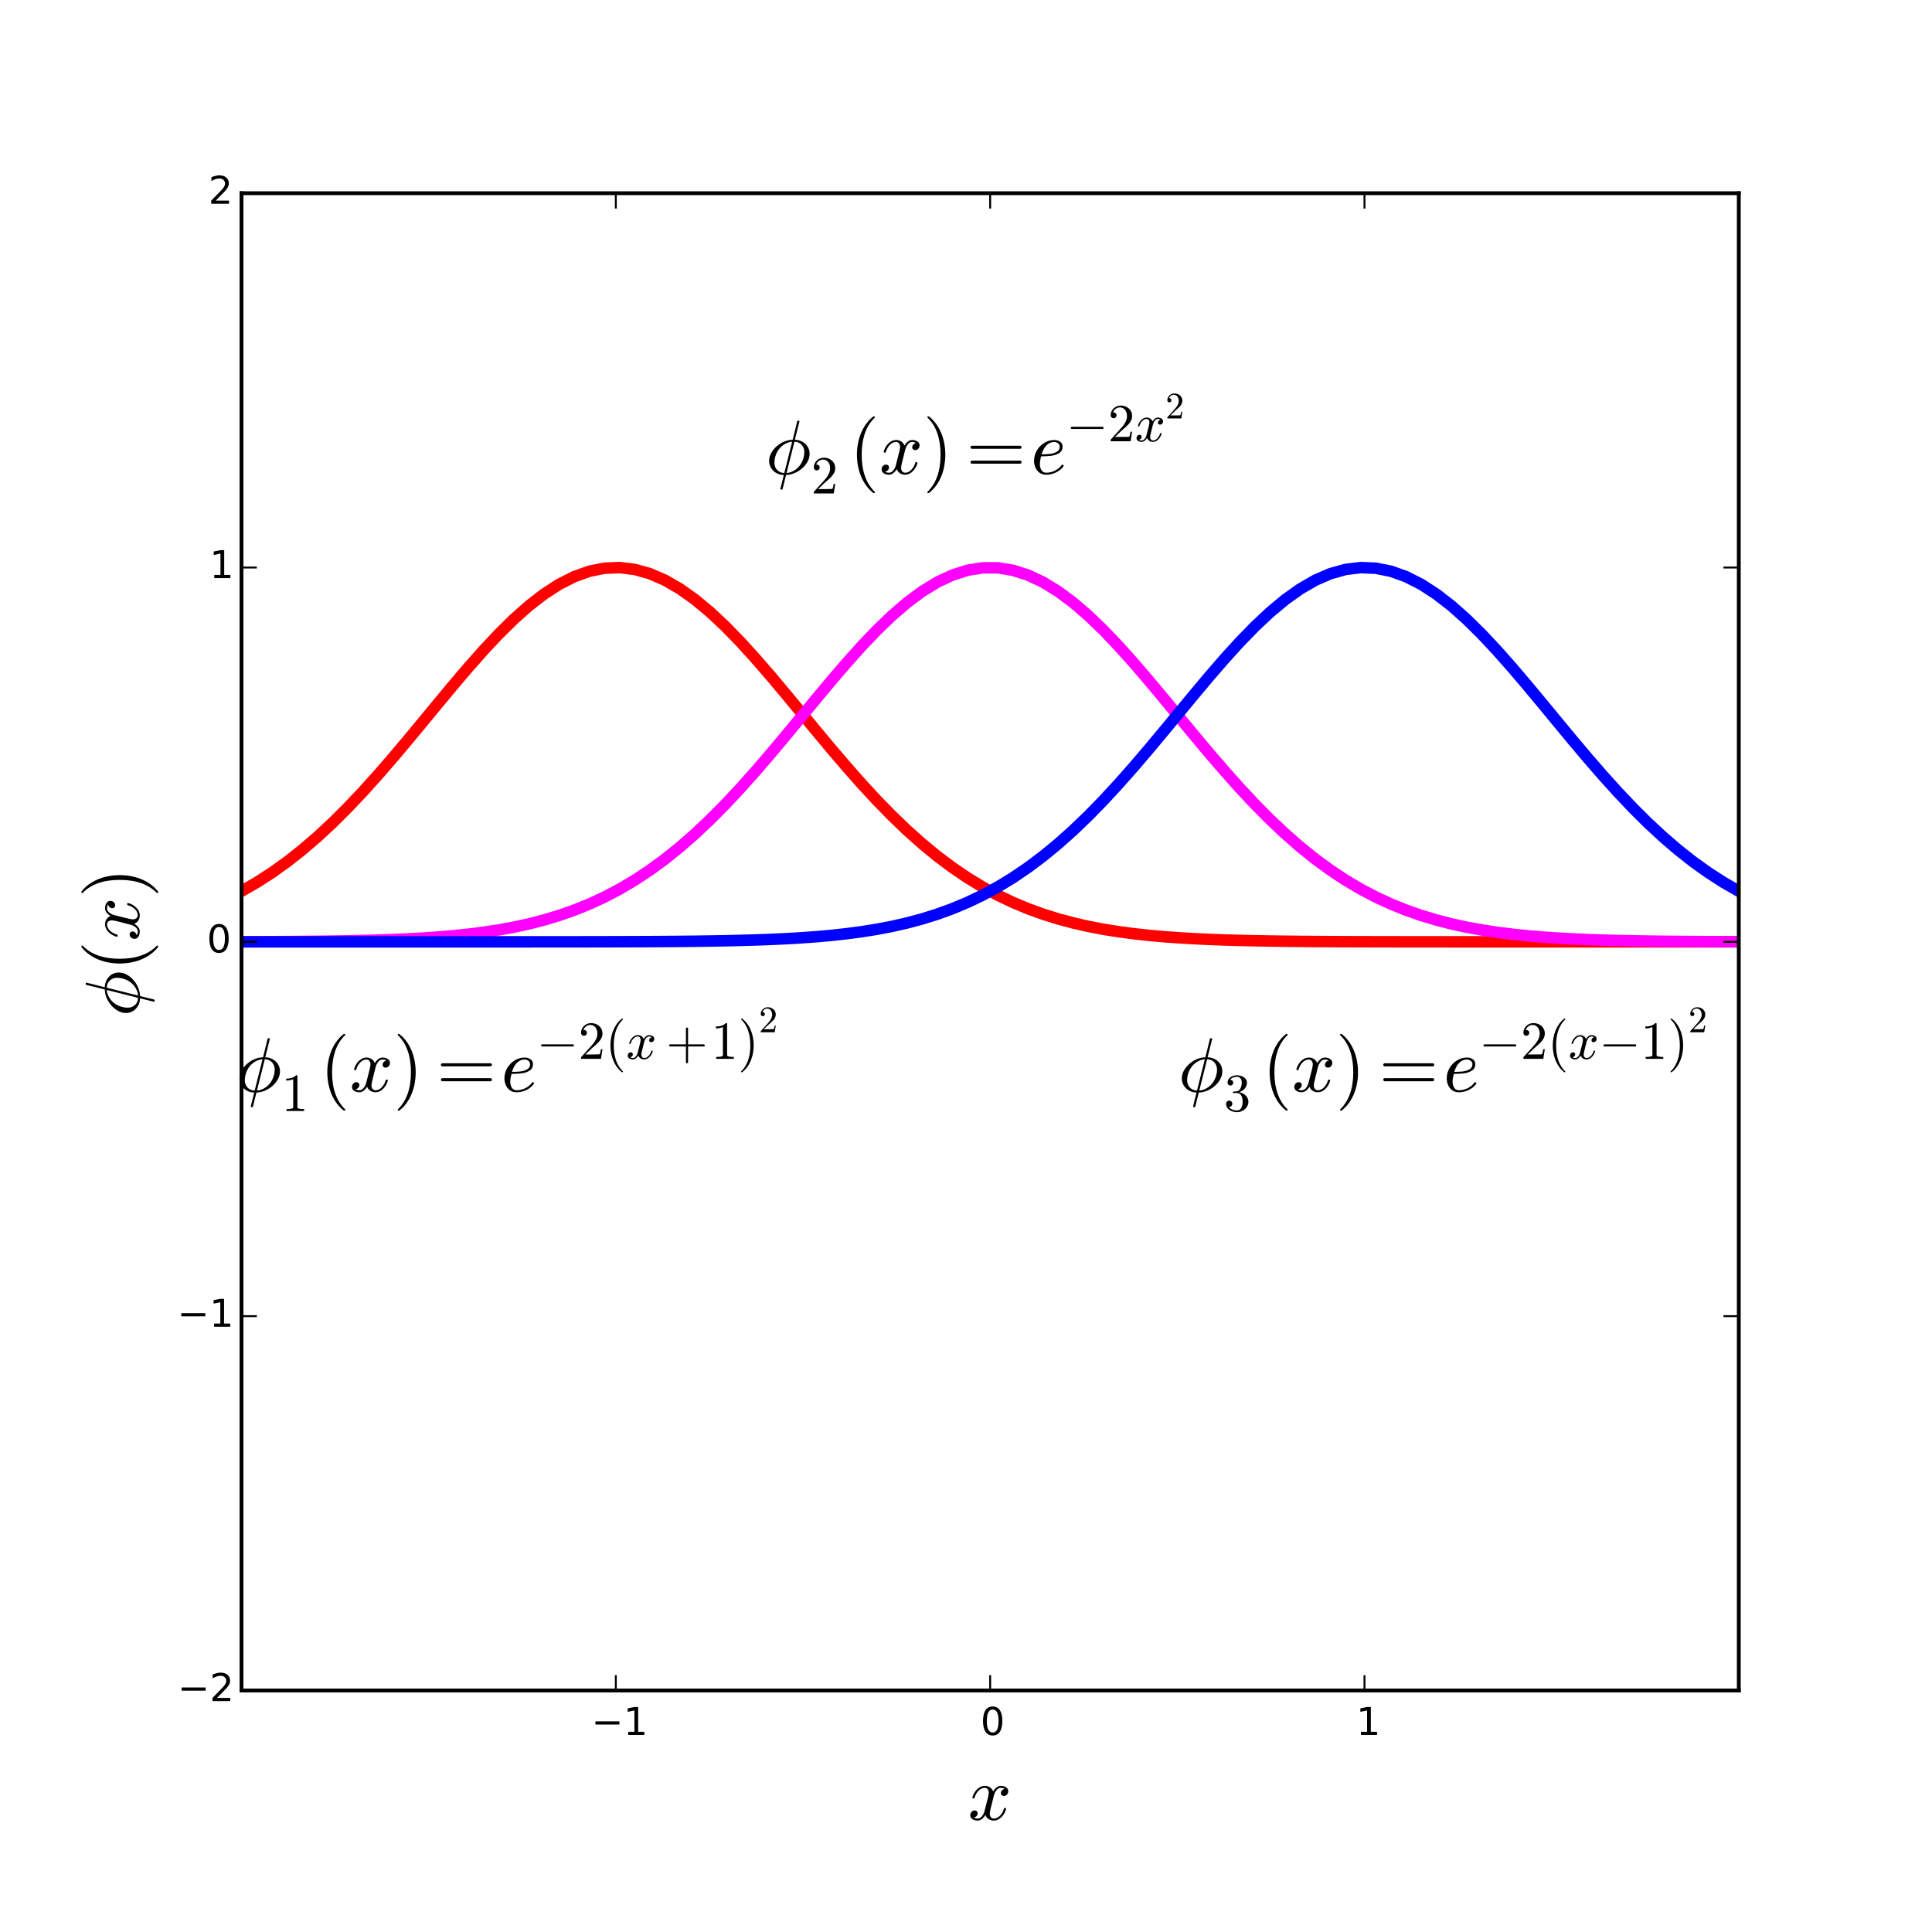
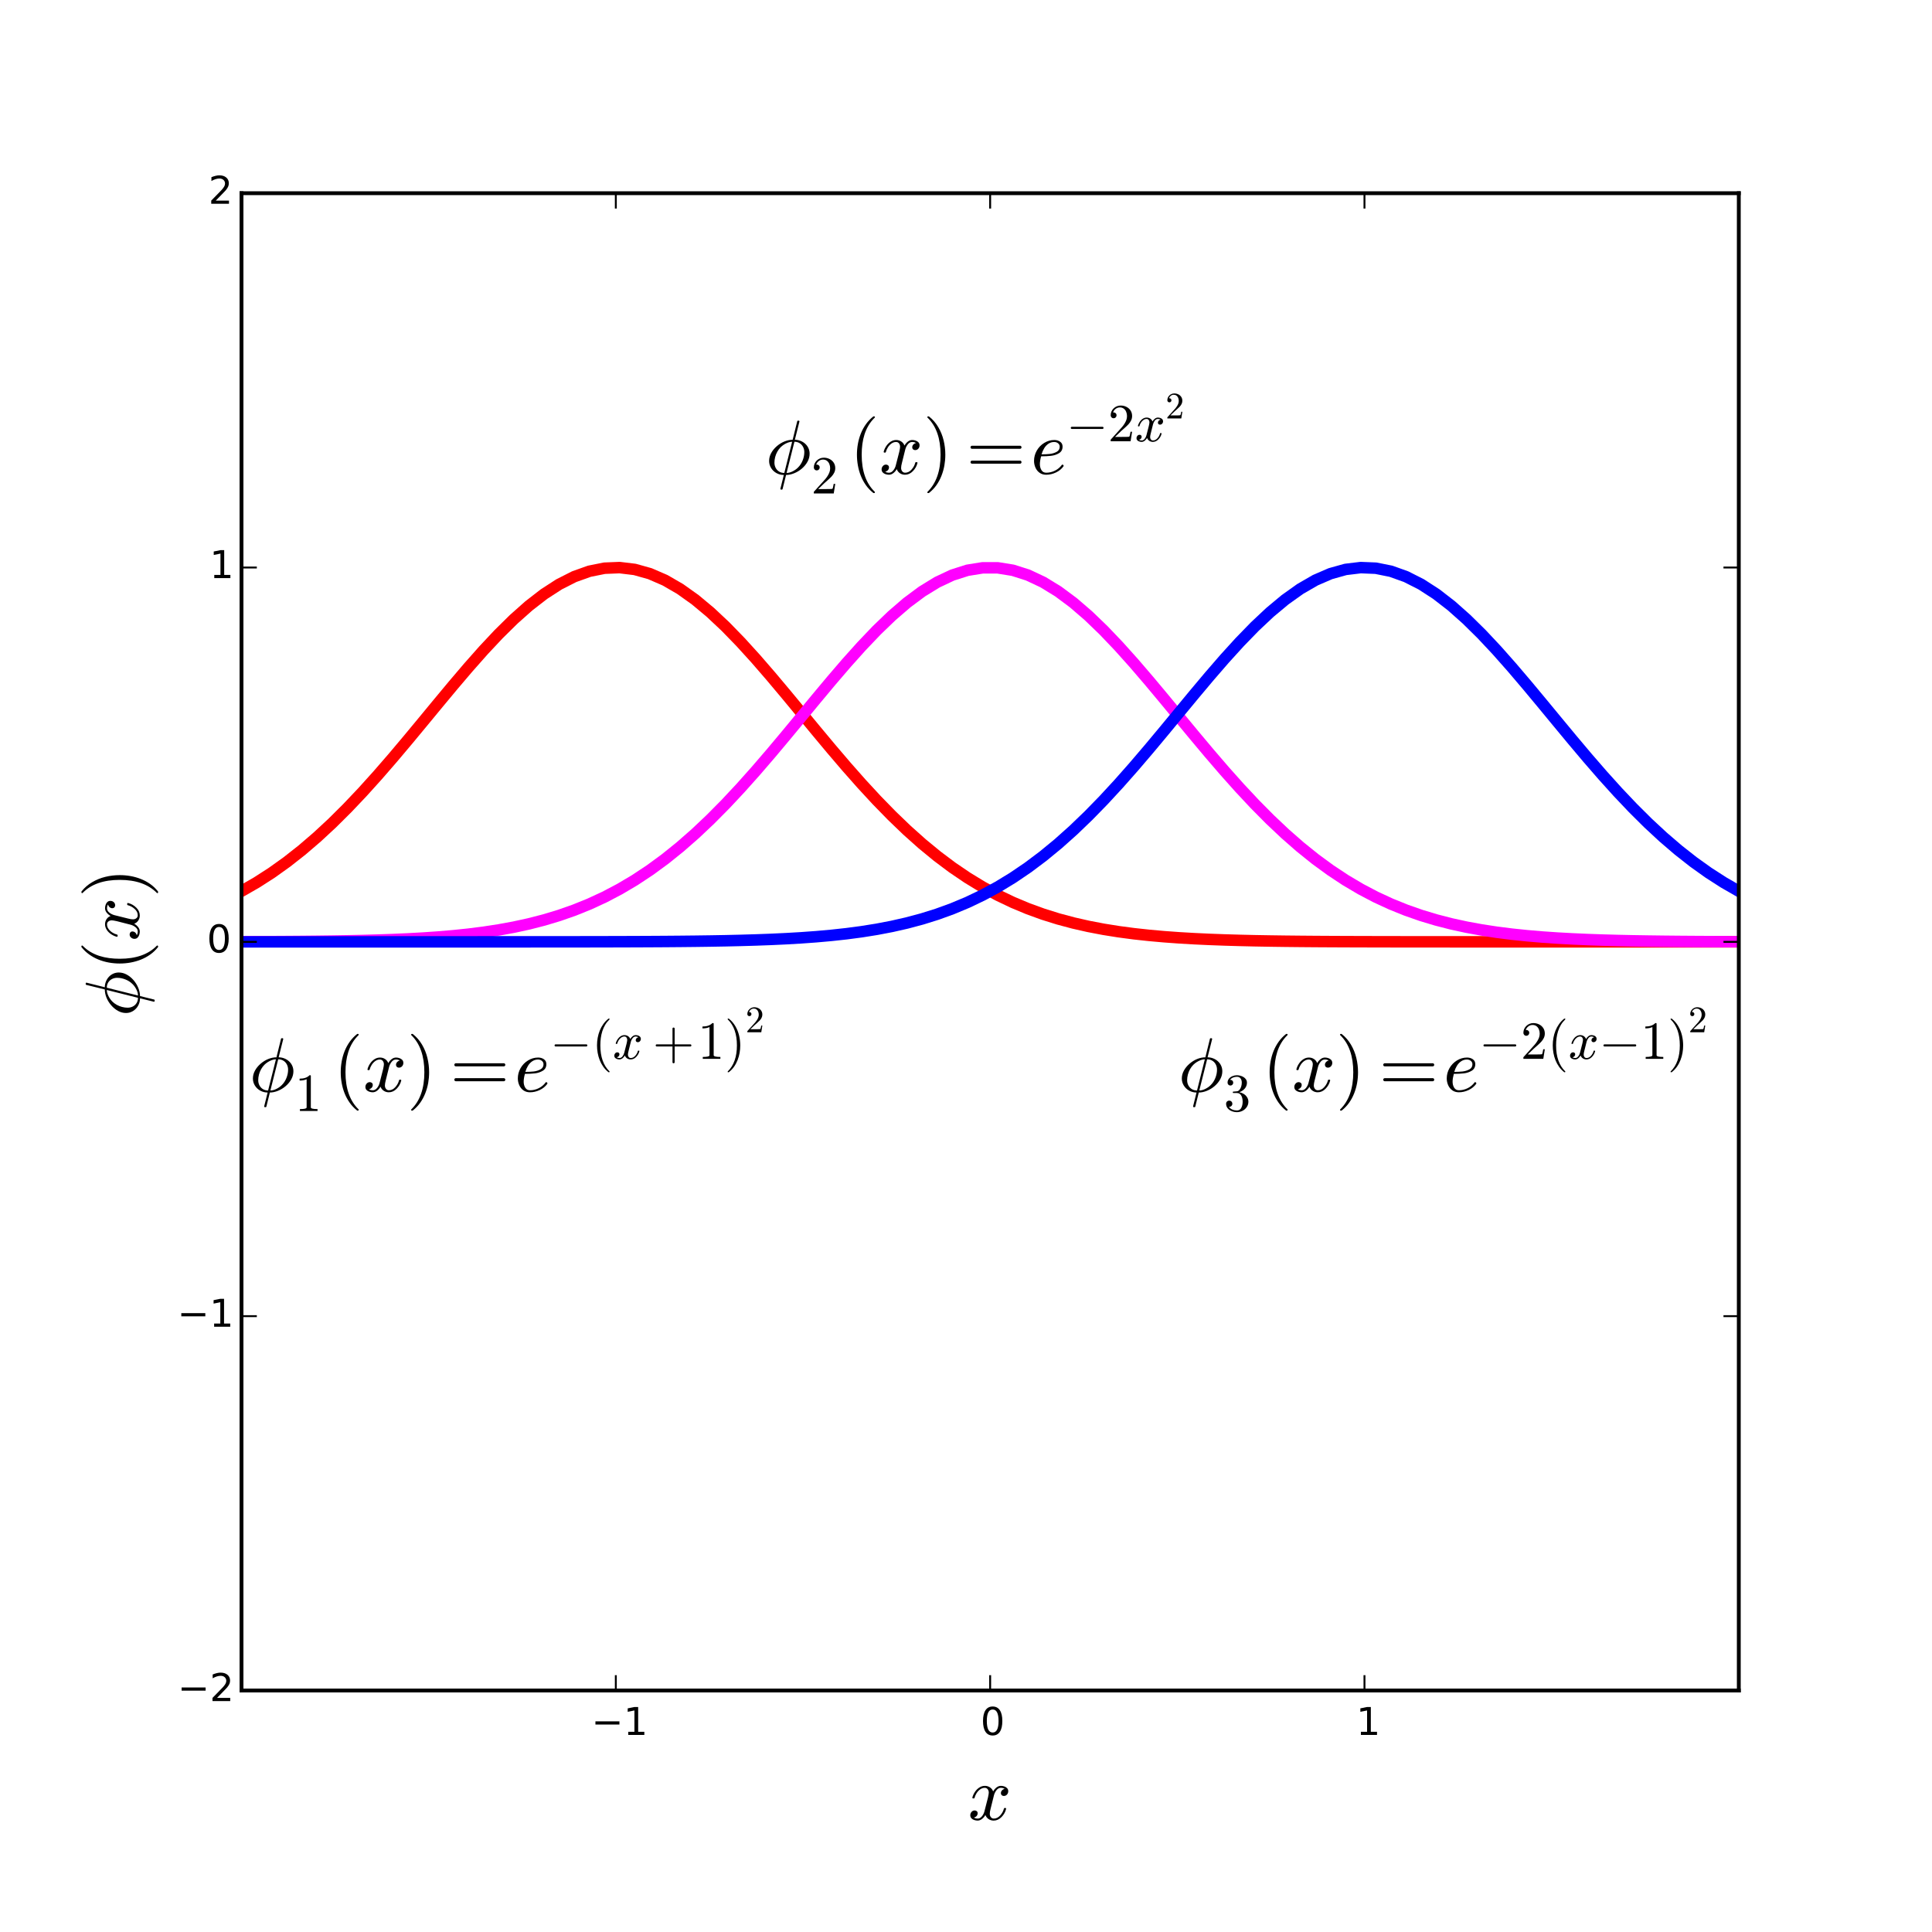
<svg xmlns="http://www.w3.org/2000/svg" xmlns:xlink="http://www.w3.org/1999/xlink" height="504pt" version="1.1" viewBox="0 0 504 504" width="504pt">
  <defs>
    <style type="text/css">
*{stroke-linecap:butt;stroke-linejoin:round;}
  </style>
  </defs>
  <g id="figure_1">
    <g id="patch_1">
      <path d=" M0 504 L504 504 L504 0 L0 0 z " style="fill:#ffffff;" />
    </g>
    <g id="axes_1">
      <g id="patch_2">
        <path d=" M63 441 L453.6 441 L453.6 50.4 L63 50.4 z " style="fill:#ffffff;" />
      </g>
      <g id="line2d_1">
        <path clip-path="url(#p41d7ee9abc)" d=" M63 232.485 L66.945 230.217 L70.891 227.679 L74.836 224.86 L78.782 221.758 L82.727 218.374 L86.673 214.714 L90.618 210.792 L94.564 206.63 L98.509 202.256 L102.455 197.707 L106.4 193.027 L110.345 188.267 L114.291 183.484 L118.236 178.741 L122.182 174.106 L126.127 169.648 L130.073 165.439 L134.018 161.548 L137.964 158.042 L141.909 154.985 L145.855 152.432 L149.8 150.432 L153.745 149.022 L157.691 148.229 L161.636 148.07 L165.582 148.547 L169.527 149.651 L173.473 151.36 L177.418 153.642 L181.364 156.454 L185.309 159.743 L189.255 163.449 L193.2 167.508 L197.145 171.85 L201.091 176.406 L205.036 181.103 L208.982 185.874 L212.927 190.653 L216.873 195.38 L220.818 200.001 L224.764 204.467 L228.709 208.739 L232.655 212.784 L236.6 216.577 L240.545 220.101 L244.491 223.345 L248.436 226.305 L252.382 228.982 L256.327 231.384 L260.273 233.52 L264.218 235.405 L268.164 237.055 L272.109 238.488 L276.055 239.723 L280 240.778 L283.945 241.673 L287.891 242.427 L291.836 243.057 L295.782 243.58 L299.727 244.01 L303.673 244.362 L307.618 244.648 L311.564 244.878 L315.509 245.061 L319.455 245.207 L323.4 245.322 L327.345 245.413 L331.291 245.483 L335.236 245.537 L339.182 245.578 L343.127 245.61 L347.073 245.633 L351.018 245.651 L354.964 245.664 L358.909 245.674 L362.855 245.682 L366.8 245.687 L370.745 245.691 L374.691 245.693 L378.636 245.695 L382.582 245.697 L386.527 245.698 L390.473 245.698 L394.418 245.699 L398.364 245.699 L402.309 245.7 L406.255 245.7 L410.2 245.7 L414.145 245.7 L418.091 245.7 L422.036 245.7 L425.982 245.7 L429.927 245.7 L433.873 245.7 L437.818 245.7 L441.764 245.7 L445.709 245.7 L449.655 245.7 L453.6 245.7" style="fill:none;stroke:#ff0000;stroke-linecap:square;stroke-width:3;" />
      </g>
      <g id="line2d_2">
        <path clip-path="url(#p41d7ee9abc)" d=" M63 245.667 L66.945 245.655 L70.891 245.638 L74.836 245.616 L78.782 245.587 L82.727 245.548 L86.673 245.497 L90.618 245.432 L94.564 245.347 L98.509 245.239 L102.455 245.101 L106.4 244.927 L110.345 244.71 L114.291 244.439 L118.236 244.105 L122.182 243.696 L126.127 243.198 L130.073 242.596 L134.018 241.874 L137.964 241.016 L141.909 240.002 L145.855 238.815 L149.8 237.433 L153.745 235.839 L157.691 234.015 L161.636 231.942 L165.582 229.608 L169.527 227 L173.473 224.112 L177.418 220.939 L181.364 217.484 L185.309 213.757 L189.255 209.773 L193.2 205.555 L197.145 201.134 L201.091 196.547 L205.036 191.842 L208.982 187.071 L212.927 182.292 L216.873 177.569 L220.818 172.972 L224.764 168.57 L228.709 164.433 L232.655 160.633 L236.6 157.233 L240.545 154.297 L244.491 151.879 L248.436 150.022 L252.382 148.765 L256.327 148.13 L260.273 148.13 L264.218 148.765 L268.164 150.022 L272.109 151.879 L276.055 154.297 L280 157.233 L283.945 160.633 L287.891 164.433 L291.836 168.57 L295.782 172.972 L299.727 177.569 L303.673 182.292 L307.618 187.071 L311.564 191.842 L315.509 196.547 L319.455 201.134 L323.4 205.555 L327.345 209.773 L331.291 213.757 L335.236 217.484 L339.182 220.939 L343.127 224.112 L347.073 227 L351.018 229.608 L354.964 231.942 L358.909 234.015 L362.855 235.839 L366.8 237.433 L370.745 238.815 L374.691 240.002 L378.636 241.016 L382.582 241.874 L386.527 242.596 L390.473 243.198 L394.418 243.696 L398.364 244.105 L402.309 244.439 L406.255 244.71 L410.2 244.927 L414.145 245.101 L418.091 245.239 L422.036 245.347 L425.982 245.432 L429.927 245.497 L433.873 245.548 L437.818 245.587 L441.764 245.616 L445.709 245.638 L449.655 245.655 L453.6 245.667" style="fill:none;stroke:#ff00ff;stroke-linecap:square;stroke-width:3;" />
      </g>
      <g id="line2d_3">
        <path clip-path="url(#p41d7ee9abc)" d=" M63 245.7 L66.945 245.7 L70.891 245.7 L74.836 245.7 L78.782 245.7 L82.727 245.7 L86.673 245.7 L90.618 245.7 L94.564 245.7 L98.509 245.7 L102.455 245.7 L106.4 245.7 L110.345 245.7 L114.291 245.7 L118.236 245.699 L122.182 245.699 L126.127 245.698 L130.073 245.698 L134.018 245.697 L137.964 245.695 L141.909 245.693 L145.855 245.691 L149.8 245.687 L153.745 245.682 L157.691 245.674 L161.636 245.664 L165.582 245.651 L169.527 245.633 L173.473 245.61 L177.418 245.578 L181.364 245.537 L185.309 245.483 L189.255 245.413 L193.2 245.322 L197.145 245.207 L201.091 245.061 L205.036 244.878 L208.982 244.648 L212.927 244.362 L216.873 244.01 L220.818 243.58 L224.764 243.057 L228.709 242.427 L232.655 241.673 L236.6 240.778 L240.545 239.723 L244.491 238.488 L248.436 237.055 L252.382 235.405 L256.327 233.52 L260.273 231.384 L264.218 228.982 L268.164 226.305 L272.109 223.345 L276.055 220.101 L280 216.577 L283.945 212.784 L287.891 208.739 L291.836 204.467 L295.782 200.001 L299.727 195.38 L303.673 190.653 L307.618 185.874 L311.564 181.103 L315.509 176.406 L319.455 171.85 L323.4 167.508 L327.345 163.449 L331.291 159.743 L335.236 156.454 L339.182 153.642 L343.127 151.36 L347.073 149.651 L351.018 148.547 L354.964 148.07 L358.909 148.229 L362.855 149.022 L366.8 150.432 L370.745 152.432 L374.691 154.985 L378.636 158.042 L382.582 161.548 L386.527 165.439 L390.473 169.648 L394.418 174.106 L398.364 178.741 L402.309 183.484 L406.255 188.267 L410.2 193.027 L414.145 197.707 L418.091 202.256 L422.036 206.63 L425.982 210.792 L429.927 214.714 L433.873 218.374 L437.818 221.758 L441.764 224.86 L445.709 227.679 L449.655 230.217 L453.6 232.485" style="fill:none;stroke:#0000ff;stroke-linecap:square;stroke-width:3;" />
      </g>
      <g id="patch_3">
-         <path d=" M63 441 L63 50.4" style="fill:none;stroke:#000000;stroke-linecap:square;stroke-linejoin:miter;" />
+         <path d=" M63 50.4 L453.6 50.4" style="fill:none;stroke:#000000;stroke-linecap:square;stroke-linejoin:miter;" />
      </g>
      <g id="patch_4">
-         <path d=" M63 50.4 L453.6 50.4" style="fill:none;stroke:#000000;stroke-linecap:square;stroke-linejoin:miter;" />
+         <path d=" M453.6 441 L453.6 50.4" style="fill:none;stroke:#000000;stroke-linecap:square;stroke-linejoin:miter;" />
      </g>
      <g id="patch_5">
        <path d=" M63 441 L453.6 441" style="fill:none;stroke:#000000;stroke-linecap:square;stroke-linejoin:miter;" />
      </g>
      <g id="patch_6">
-         <path d=" M453.6 441 L453.6 50.4" style="fill:none;stroke:#000000;stroke-linecap:square;stroke-linejoin:miter;" />
+         <path d=" M63 441 L63 50.4" style="fill:none;stroke:#000000;stroke-linecap:square;stroke-linejoin:miter;" />
      </g>
      <g id="matplotlib.axis_1">
        <g id="xtick_1">
          <g id="line2d_4">
            <defs>
              <path d=" M0 0 L0 -4" id="mc7db9fdffb" style="stroke:#000000;stroke-width:0.5;" />
            </defs>
            <g>
              <use style="stroke:#000000;stroke-width:0.5;" x="160.65" xlink:href="#mc7db9fdffb" y="441.0" />
            </g>
          </g>
          <g id="line2d_5">
            <defs>
              <path d=" M0 0 L0 4" id="m5a7d422ac3" style="stroke:#000000;stroke-width:0.5;" />
            </defs>
            <g>
              <use style="stroke:#000000;stroke-width:0.5;" x="160.65" xlink:href="#m5a7d422ac3" y="50.4" />
            </g>
          </g>
          <g id="text_1">
            <defs>
+               <path d=" M10.594 35.5 L73.188 35.5 L73.188 27.203 L10.594 27.203 z " id="BitstreamVeraSans-Roman-2212" />
              <path d=" M12.406 8.297 L28.516 8.297 L28.516 63.922 L10.984 60.406 L10.984 69.391 L28.422 72.906 L38.281 72.906 L38.281 8.297 L54.391 8.297 L54.391 0 L12.406 0 z " id="BitstreamVeraSans-Roman-31" />
-               <path d=" M10.594 35.5 L73.188 35.5 L73.188 27.203 L10.594 27.203 z " id="BitstreamVeraSans-Roman-2212" />
            </defs>
            <g transform="translate(154.2703 452.5984)scale(0.1 -0.1)">
              <use xlink:href="#BitstreamVeraSans-Roman-2212" />
              <use x="83.789" xlink:href="#BitstreamVeraSans-Roman-31" />
            </g>
          </g>
        </g>
        <g id="xtick_2">
          <g id="line2d_6">
            <g>
              <use style="stroke:#000000;stroke-width:0.5;" x="258.3" xlink:href="#mc7db9fdffb" y="441.0" />
            </g>
          </g>
          <g id="line2d_7">
            <g>
              <use style="stroke:#000000;stroke-width:0.5;" x="258.3" xlink:href="#m5a7d422ac3" y="50.4" />
            </g>
          </g>
          <g id="text_2">
            <defs>
              <path d=" M31.781 66.406 Q24.172 66.406 20.328 58.906 Q16.5 51.422 16.5 36.375 Q16.5 21.391 20.328 13.891 Q24.172 6.391 31.781 6.391 Q39.453 6.391 43.281 13.891 Q47.125 21.391 47.125 36.375 Q47.125 51.422 43.281 58.906 Q39.453 66.406 31.781 66.406 M31.781 74.219 Q44.047 74.219 50.516 64.516 Q56.984 54.828 56.984 36.375 Q56.984 17.969 50.516 8.266 Q44.047 -1.422 31.781 -1.422 Q19.531 -1.422 13.062 8.266 Q6.594 17.969 6.594 36.375 Q6.594 54.828 13.062 64.516 Q19.531 74.219 31.781 74.219" id="BitstreamVeraSans-Roman-30" />
            </defs>
            <g transform="translate(255.7805 452.5984)scale(0.1 -0.1)">
              <use xlink:href="#BitstreamVeraSans-Roman-30" />
            </g>
          </g>
        </g>
        <g id="xtick_3">
          <g id="line2d_8">
            <g>
              <use style="stroke:#000000;stroke-width:0.5;" x="355.95" xlink:href="#mc7db9fdffb" y="441.0" />
            </g>
          </g>
          <g id="line2d_9">
            <g>
              <use style="stroke:#000000;stroke-width:0.5;" x="355.95" xlink:href="#m5a7d422ac3" y="50.4" />
            </g>
          </g>
          <g id="text_3">
            <g transform="translate(353.7797 452.5984)scale(0.1 -0.1)">
              <use xlink:href="#BitstreamVeraSans-Roman-31" />
            </g>
          </g>
        </g>
        <g id="text_4">
          <defs>
            <path d=" M7.812 2.875 Q9.578 1.516 12.797 1.516 Q15.922 1.516 18.312 4.516 Q20.703 7.516 21.578 11.078 L26.125 28.812 Q27.203 33.641 27.203 35.406 Q27.203 37.891 25.812 39.75 Q24.422 41.609 21.922 41.609 Q18.75 41.609 15.969 39.625 Q13.188 37.641 11.281 34.594 Q9.375 31.547 8.594 28.422 Q8.406 27.781 7.812 27.781 L6.594 27.781 Q5.812 27.781 5.812 28.719 L5.812 29 Q6.781 32.719 9.125 36.25 Q11.469 39.797 14.859 41.984 Q18.266 44.188 22.125 44.188 Q25.781 44.188 28.734 42.234 Q31.688 40.281 32.906 36.922 Q34.625 39.984 37.281 42.078 Q39.938 44.188 43.109 44.188 Q45.266 44.188 47.5 43.422 Q49.75 42.672 51.172 41.109 Q52.594 39.547 52.594 37.203 Q52.594 34.672 50.953 32.828 Q49.312 31 46.781 31 Q45.172 31 44.094 32.031 Q43.016 33.062 43.016 34.625 Q43.016 36.719 44.453 38.297 Q45.906 39.891 47.906 40.188 Q46.094 41.609 42.922 41.609 Q39.703 41.609 37.328 38.625 Q34.969 35.641 33.984 31.984 L29.594 14.312 Q28.516 10.297 28.516 7.719 Q28.516 5.172 29.953 3.344 Q31.391 1.516 33.797 1.516 Q38.484 1.516 42.156 5.641 Q45.844 9.766 47.016 14.703 Q47.219 15.281 47.797 15.281 L49.031 15.281 Q49.422 15.281 49.656 15.016 Q49.906 14.75 49.906 14.406 Q49.906 14.312 49.812 14.109 Q48.391 8.156 43.844 3.516 Q39.312 -1.125 33.594 -1.125 Q29.938 -1.125 26.984 0.844 Q24.031 2.828 22.797 6.203 Q21.234 3.266 18.469 1.062 Q15.719 -1.125 12.594 -1.125 Q10.453 -1.125 8.172 -0.359 Q5.906 0.391 4.484 1.953 Q3.078 3.516 3.078 5.906 Q3.078 8.25 4.703 10.172 Q6.344 12.109 8.797 12.109 Q10.453 12.109 11.578 11.109 Q12.703 10.109 12.703 8.5 Q12.703 6.391 11.297 4.828 Q9.906 3.266 7.812 2.875" id="Cmmi10-78" />
          </defs>
          <g transform="translate(252.5 474.875)scale(0.2 -0.2)">
            <use transform="translate(0.0 0.8125)" xlink:href="#Cmmi10-78" />
          </g>
        </g>
      </g>
      <g id="matplotlib.axis_2">
        <g id="ytick_1">
          <g id="line2d_10">
            <defs>
              <path d=" M0 0 L4 0" id="md7965d1ba0" style="stroke:#000000;stroke-width:0.5;" />
            </defs>
            <g>
              <use style="stroke:#000000;stroke-width:0.5;" x="63.0" xlink:href="#md7965d1ba0" y="441.0" />
            </g>
          </g>
          <g id="line2d_11">
            <defs>
              <path d=" M0 0 L-4 0" id="md9a1c1a7cd" style="stroke:#000000;stroke-width:0.5;" />
            </defs>
            <g>
              <use style="stroke:#000000;stroke-width:0.5;" x="453.6" xlink:href="#md9a1c1a7cd" y="441.0" />
            </g>
          </g>
          <g id="text_5">
            <defs>
              <path d=" M19.188 8.297 L53.609 8.297 L53.609 0 L7.328 0 L7.328 8.297 Q12.938 14.109 22.625 23.891 Q32.328 33.688 34.812 36.531 Q39.547 41.844 41.422 45.531 Q43.312 49.219 43.312 52.781 Q43.312 58.594 39.234 62.25 Q35.156 65.922 28.609 65.922 Q23.969 65.922 18.812 64.312 Q13.672 62.703 7.812 59.422 L7.812 69.391 Q13.766 71.781 18.938 73 Q24.125 74.219 28.422 74.219 Q39.75 74.219 46.484 68.547 Q53.219 62.891 53.219 53.422 Q53.219 48.922 51.531 44.891 Q49.859 40.875 45.406 35.406 Q44.188 33.984 37.641 27.219 Q31.109 20.453 19.188 8.297" id="BitstreamVeraSans-Roman-32" />
            </defs>
            <g transform="translate(46.31875 443.7594)scale(0.1 -0.1)">
              <use xlink:href="#BitstreamVeraSans-Roman-2212" />
              <use x="83.789" xlink:href="#BitstreamVeraSans-Roman-32" />
            </g>
          </g>
        </g>
        <g id="ytick_2">
          <g id="line2d_12">
            <g>
              <use style="stroke:#000000;stroke-width:0.5;" x="63.0" xlink:href="#md7965d1ba0" y="343.35" />
            </g>
          </g>
          <g id="line2d_13">
            <g>
              <use style="stroke:#000000;stroke-width:0.5;" x="453.6" xlink:href="#md9a1c1a7cd" y="343.35" />
            </g>
          </g>
          <g id="text_6">
            <g transform="translate(46.24063 346.1094)scale(0.1 -0.1)">
              <use xlink:href="#BitstreamVeraSans-Roman-2212" />
              <use x="83.789" xlink:href="#BitstreamVeraSans-Roman-31" />
            </g>
          </g>
        </g>
        <g id="ytick_3">
          <g id="line2d_14">
            <g>
              <use style="stroke:#000000;stroke-width:0.5;" x="63.0" xlink:href="#md7965d1ba0" y="245.7" />
            </g>
          </g>
          <g id="line2d_15">
            <g>
              <use style="stroke:#000000;stroke-width:0.5;" x="453.6" xlink:href="#md9a1c1a7cd" y="245.7" />
            </g>
          </g>
          <g id="text_7">
            <g transform="translate(53.96094 248.4594)scale(0.1 -0.1)">
              <use xlink:href="#BitstreamVeraSans-Roman-30" />
            </g>
          </g>
        </g>
        <g id="ytick_4">
          <g id="line2d_16">
            <g>
              <use style="stroke:#000000;stroke-width:0.5;" x="63.0" xlink:href="#md7965d1ba0" y="148.05" />
            </g>
          </g>
          <g id="line2d_17">
            <g>
              <use style="stroke:#000000;stroke-width:0.5;" x="453.6" xlink:href="#md9a1c1a7cd" y="148.05" />
            </g>
          </g>
          <g id="text_8">
            <g transform="translate(54.65937 150.8094)scale(0.1 -0.1)">
              <use xlink:href="#BitstreamVeraSans-Roman-31" />
            </g>
          </g>
        </g>
        <g id="ytick_5">
          <g id="line2d_18">
            <g>
              <use style="stroke:#000000;stroke-width:0.5;" x="63.0" xlink:href="#md7965d1ba0" y="50.4" />
            </g>
          </g>
          <g id="line2d_19">
            <g>
              <use style="stroke:#000000;stroke-width:0.5;" x="453.6" xlink:href="#md9a1c1a7cd" y="50.4" />
            </g>
          </g>
          <g id="text_9">
            <g transform="translate(54.37188 53.15937)scale(0.1 -0.1)">
              <use xlink:href="#BitstreamVeraSans-Roman-32" />
            </g>
          </g>
        </g>
        <g id="text_10">
          <defs>
+             <path d=" M19.391 -19.484 L23.875 -1.422 Q18.797 -1.422 14.406 0.953 Q10.016 3.328 7.344 7.562 Q4.688 11.812 4.688 16.797 Q4.688 22.219 7.375 27.141 Q10.062 32.078 14.719 36.109 Q19.391 40.141 24.75 42.312 Q30.125 44.484 35.406 44.484 L41.406 68.797 Q41.609 69.391 42.188 69.391 L43.406 69.391 Q43.797 69.391 44.031 69.047 Q44.281 68.703 44.281 68.406 L38.281 44.484 Q42.047 44.484 45.562 43.109 Q49.078 41.75 51.781 39.281 Q54.5 36.812 56 33.469 Q57.516 30.125 57.516 26.312 Q57.516 20.906 54.828 15.969 Q52.156 11.031 47.609 7.078 Q43.062 3.125 37.469 0.844 Q31.891 -1.422 26.812 -1.422 L22.219 -19.922 Q22.016 -20.516 21.391 -20.516 L20.219 -20.516 Q19.828 -20.516 19.609 -20.141 Q19.391 -19.781 19.391 -19.484 M24.516 1.219 L34.719 41.891 Q32.172 41.891 29.391 40.859 Q26.609 39.844 24.141 38.281 Q21.688 36.719 19.672 34.719 Q17.234 32.281 15.375 28.953 Q13.531 25.641 12.578 21.953 Q11.625 18.266 11.625 14.703 Q11.625 10.938 13.234 7.859 Q14.844 4.781 17.766 3 Q20.703 1.219 24.516 1.219 M27.484 1.219 Q31.25 1.219 35.5 3.359 Q39.75 5.516 42.484 8.406 Q46.234 12.109 48.406 17.5 Q50.594 22.906 50.594 28.422 Q50.594 32.125 48.969 35.219 Q47.359 38.328 44.422 40.109 Q41.5 41.891 37.703 41.891 z " id="Cmmi10-c1" />
+             <path d=" M31 -24.812 Q25.438 -20.406 21.406 -14.719 Q17.391 -9.031 14.812 -2.578 Q12.25 3.859 10.984 10.891 Q9.719 17.922 9.719 25 Q9.719 32.172 10.984 39.203 Q12.25 46.234 14.859 52.734 Q17.484 59.234 21.531 64.891 Q25.594 70.562 31 74.812 Q31 75 31.5 75 L32.422 75 Q32.719 75 32.953 74.734 Q33.203 74.469 33.203 74.125 Q33.203 73.688 33.016 73.484 Q28.125 68.703 24.875 63.234 Q21.625 57.766 19.641 51.578 Q17.672 45.406 16.797 38.781 Q15.922 32.172 15.922 25 Q15.922 -6.781 32.906 -23.297 Q33.203 -23.578 33.203 -24.125 Q33.203 -24.359 32.938 -24.672 Q32.672 -25 32.422 -25 L31.5 -25 Q31 -25 31 -24.812" id="Cmr10-28" />
            <path d=" M6.5 -25 Q5.609 -25 5.609 -24.125 Q5.609 -23.688 5.812 -23.484 Q22.906 -6.781 22.906 25 Q22.906 56.781 6 73.297 Q5.609 73.531 5.609 74.125 Q5.609 74.469 5.875 74.734 Q6.156 75 6.5 75 L7.422 75 Q7.719 75 7.906 74.812 Q15.094 69.141 19.875 61.031 Q24.656 52.938 26.875 43.75 Q29.109 34.578 29.109 25 Q29.109 17.922 27.906 11.062 Q26.703 4.203 24.094 -2.453 Q21.484 -9.125 17.484 -14.766 Q13.484 -20.406 7.906 -24.812 Q7.719 -25 7.422 -25 z " id="Cmr10-29" />
-             <path d=" M31 -24.812 Q25.438 -20.406 21.406 -14.719 Q17.391 -9.031 14.812 -2.578 Q12.25 3.859 10.984 10.891 Q9.719 17.922 9.719 25 Q9.719 32.172 10.984 39.203 Q12.25 46.234 14.859 52.734 Q17.484 59.234 21.531 64.891 Q25.594 70.562 31 74.812 Q31 75 31.5 75 L32.422 75 Q32.719 75 32.953 74.734 Q33.203 74.469 33.203 74.125 Q33.203 73.688 33.016 73.484 Q28.125 68.703 24.875 63.234 Q21.625 57.766 19.641 51.578 Q17.672 45.406 16.797 38.781 Q15.922 32.172 15.922 25 Q15.922 -6.781 32.906 -23.297 Q33.203 -23.578 33.203 -24.125 Q33.203 -24.359 32.938 -24.672 Q32.672 -25 32.422 -25 L31.5 -25 Q31 -25 31 -24.812" id="Cmr10-28" />
-             <path d=" M19.391 -19.484 L23.875 -1.422 Q18.797 -1.422 14.406 0.953 Q10.016 3.328 7.344 7.562 Q4.688 11.812 4.688 16.797 Q4.688 22.219 7.375 27.141 Q10.062 32.078 14.719 36.109 Q19.391 40.141 24.75 42.312 Q30.125 44.484 35.406 44.484 L41.406 68.797 Q41.609 69.391 42.188 69.391 L43.406 69.391 Q43.797 69.391 44.031 69.047 Q44.281 68.703 44.281 68.406 L38.281 44.484 Q42.047 44.484 45.562 43.109 Q49.078 41.75 51.781 39.281 Q54.5 36.812 56 33.469 Q57.516 30.125 57.516 26.312 Q57.516 20.906 54.828 15.969 Q52.156 11.031 47.609 7.078 Q43.062 3.125 37.469 0.844 Q31.891 -1.422 26.812 -1.422 L22.219 -19.922 Q22.016 -20.516 21.391 -20.516 L20.219 -20.516 Q19.828 -20.516 19.609 -20.141 Q19.391 -19.781 19.391 -19.484 M24.516 1.219 L34.719 41.891 Q32.172 41.891 29.391 40.859 Q26.609 39.844 24.141 38.281 Q21.688 36.719 19.672 34.719 Q17.234 32.281 15.375 28.953 Q13.531 25.641 12.578 21.953 Q11.625 18.266 11.625 14.703 Q11.625 10.938 13.234 7.859 Q14.844 4.781 17.766 3 Q20.703 1.219 24.516 1.219 M27.484 1.219 Q31.25 1.219 35.5 3.359 Q39.75 5.516 42.484 8.406 Q46.234 12.109 48.406 17.5 Q50.594 22.906 50.594 28.422 Q50.594 32.125 48.969 35.219 Q47.359 38.328 44.422 40.109 Q41.5 41.891 37.703 41.891 z " id="Cmmi10-c1" />
          </defs>
          <g transform="translate(36.24063 265.2)rotate(-90.0)scale(0.2 -0.2)">
            <use xlink:href="#Cmmi10-c1" />
            <use transform="translate(59.52148 0.0)" xlink:href="#Cmr10-28" />
            <use transform="translate(98.33984 0.0)" xlink:href="#Cmmi10-78" />
            <use transform="translate(155.4199 0.0)" xlink:href="#Cmr10-29" />
          </g>
        </g>
      </g>
      <g id="text_11">
        <defs>
+           <path d=" M4.984 0 L4.984 2.688 Q4.984 2.938 5.172 3.219 L20.703 20.406 Q24.219 24.219 26.406 26.797 Q28.609 29.391 30.75 32.766 Q32.906 36.141 34.156 39.625 Q35.406 43.109 35.406 47.016 Q35.406 51.125 33.891 54.859 Q32.375 58.594 29.375 60.844 Q26.375 63.094 22.125 63.094 Q17.781 63.094 14.312 60.469 Q10.844 57.859 9.422 53.719 Q9.812 53.812 10.5 53.812 Q12.75 53.812 14.328 52.297 Q15.922 50.781 15.922 48.391 Q15.922 46.094 14.328 44.5 Q12.75 42.922 10.5 42.922 Q8.156 42.922 6.562 44.547 Q4.984 46.188 4.984 48.391 Q4.984 52.156 6.391 55.438 Q7.812 58.734 10.469 61.297 Q13.141 63.875 16.484 65.234 Q19.828 66.609 23.578 66.609 Q29.297 66.609 34.219 64.188 Q39.156 61.766 42.031 57.344 Q44.922 52.938 44.922 47.016 Q44.922 42.672 43.016 38.766 Q41.109 34.859 38.125 31.656 Q35.156 28.469 30.516 24.406 Q25.875 20.359 24.422 19 L13.094 8.109 L22.703 8.109 Q29.781 8.109 34.547 8.219 Q39.312 8.344 39.594 8.594 Q40.766 9.859 42 17.828 L44.922 17.828 L42.094 0 z " id="Cmr10-32" />
+           <path d=" M7.516 23 Q6.688 23 6.141 23.625 Q5.609 24.266 5.609 25 Q5.609 25.734 6.141 26.359 Q6.688 27 7.516 27 L36.922 27 L36.922 56.5 Q36.922 57.281 37.5 57.781 Q38.094 58.297 38.922 58.297 Q39.656 58.297 40.281 57.781 Q40.922 57.281 40.922 56.5 L40.922 27 L70.312 27 Q71.047 27 71.578 26.359 Q72.125 25.734 72.125 25 Q72.125 24.266 71.578 23.625 Q71.047 23 70.312 23 L40.922 23 L40.922 -6.5 Q40.922 -7.281 40.281 -7.781 Q39.656 -8.297 38.922 -8.297 Q38.094 -8.297 37.5 -7.781 Q36.922 -7.281 36.922 -6.5 L36.922 23 z " id="Cmr10-2b" />
+           <path d=" M10.203 23 Q9.375 23 8.828 23.625 Q8.297 24.266 8.297 25 Q8.297 25.734 8.828 26.359 Q9.375 27 10.203 27 L67.578 27 Q68.359 27 68.875 26.359 Q69.391 25.734 69.391 25 Q69.391 24.266 68.875 23.625 Q68.359 23 67.578 23 z " id="Cmsy10-a1" />
+           <path d=" M9.281 0 L9.281 3.516 Q21.781 3.516 21.781 6.688 L21.781 59.188 Q16.609 56.688 8.688 56.688 L8.688 60.203 Q20.953 60.203 27.203 66.609 L28.609 66.609 Q28.953 66.609 29.266 66.328 Q29.594 66.062 29.594 65.719 L29.594 6.688 Q29.594 3.516 42.094 3.516 L42.094 0 z " id="Cmr10-31" />
          <path d=" M7.516 13.281 Q6.688 13.281 6.141 13.906 Q5.609 14.547 5.609 15.281 Q5.609 16.109 6.141 16.688 Q6.688 17.281 7.516 17.281 L70.312 17.281 Q71.047 17.281 71.578 16.688 Q72.125 16.109 72.125 15.281 Q72.125 14.547 71.578 13.906 Q71.047 13.281 70.312 13.281 z  M7.516 32.719 Q6.688 32.719 6.141 33.297 Q5.609 33.891 5.609 34.719 Q5.609 35.453 6.141 36.078 Q6.688 36.719 7.516 36.719 L70.312 36.719 Q71.047 36.719 71.578 36.078 Q72.125 35.453 72.125 34.719 Q72.125 33.891 71.578 33.297 Q71.047 32.719 70.312 32.719 z " id="Cmr10-3d" />
          <path d=" M20.125 -1.125 Q15.328 -1.125 11.734 1.359 Q8.156 3.859 6.266 8.078 Q4.391 12.312 4.391 17 Q4.391 24.125 7.984 30.391 Q11.578 36.672 17.719 40.422 Q23.875 44.188 30.906 44.188 Q35.203 44.188 38.406 41.969 Q41.609 39.75 41.609 35.594 Q41.609 29.828 37.016 27.016 Q32.422 24.219 26.656 23.562 Q20.906 22.906 13.922 22.906 L13.625 22.906 Q12.016 16.938 12.016 12.703 Q12.016 8.25 14.062 4.875 Q16.109 1.516 20.312 1.516 Q26.266 1.516 31.75 4.25 Q37.25 6.984 40.719 11.812 Q41.016 12.109 41.5 12.109 Q42 12.109 42.5 11.547 Q43.016 10.984 43.016 10.5 Q43.016 10.109 42.828 9.906 Q39.156 4.781 32.953 1.828 Q26.766 -1.125 20.125 -1.125 M14.203 25.484 Q20.016 25.484 24.953 26.016 Q29.891 26.562 33.891 28.734 Q37.891 30.906 37.891 35.5 Q37.891 37.359 36.859 38.75 Q35.844 40.141 34.203 40.875 Q32.562 41.609 30.812 41.609 Q26.562 41.609 23.172 39.312 Q19.781 37.016 17.578 33.328 Q15.375 29.641 14.203 25.484" id="Cmmi10-65" />
-           <path d=" M10.203 23 Q9.375 23 8.828 23.625 Q8.297 24.266 8.297 25 Q8.297 25.734 8.828 26.359 Q9.375 27 10.203 27 L67.578 27 Q68.359 27 68.875 26.359 Q69.391 25.734 69.391 25 Q69.391 24.266 68.875 23.625 Q68.359 23 67.578 23 z " id="Cmsy10-a1" />
-           <path d=" M4.984 0 L4.984 2.688 Q4.984 2.938 5.172 3.219 L20.703 20.406 Q24.219 24.219 26.406 26.797 Q28.609 29.391 30.75 32.766 Q32.906 36.141 34.156 39.625 Q35.406 43.109 35.406 47.016 Q35.406 51.125 33.891 54.859 Q32.375 58.594 29.375 60.844 Q26.375 63.094 22.125 63.094 Q17.781 63.094 14.312 60.469 Q10.844 57.859 9.422 53.719 Q9.812 53.812 10.5 53.812 Q12.75 53.812 14.328 52.297 Q15.922 50.781 15.922 48.391 Q15.922 46.094 14.328 44.5 Q12.75 42.922 10.5 42.922 Q8.156 42.922 6.562 44.547 Q4.984 46.188 4.984 48.391 Q4.984 52.156 6.391 55.438 Q7.812 58.734 10.469 61.297 Q13.141 63.875 16.484 65.234 Q19.828 66.609 23.578 66.609 Q29.297 66.609 34.219 64.188 Q39.156 61.766 42.031 57.344 Q44.922 52.938 44.922 47.016 Q44.922 42.672 43.016 38.766 Q41.109 34.859 38.125 31.656 Q35.156 28.469 30.516 24.406 Q25.875 20.359 24.422 19 L13.094 8.109 L22.703 8.109 Q29.781 8.109 34.547 8.219 Q39.312 8.344 39.594 8.594 Q40.766 9.859 42 17.828 L44.922 17.828 L42.094 0 z " id="Cmr10-32" />
-           <path d=" M9.281 0 L9.281 3.516 Q21.781 3.516 21.781 6.688 L21.781 59.188 Q16.609 56.688 8.688 56.688 L8.688 60.203 Q20.953 60.203 27.203 66.609 L28.609 66.609 Q28.953 66.609 29.266 66.328 Q29.594 66.062 29.594 65.719 L29.594 6.688 Q29.594 3.516 42.094 3.516 L42.094 0 z " id="Cmr10-31" />
-           <path d=" M7.516 23 Q6.688 23 6.141 23.625 Q5.609 24.266 5.609 25 Q5.609 25.734 6.141 26.359 Q6.688 27 7.516 27 L36.922 27 L36.922 56.5 Q36.922 57.281 37.5 57.781 Q38.094 58.297 38.922 58.297 Q39.656 58.297 40.281 57.781 Q40.922 57.281 40.922 56.5 L40.922 27 L70.312 27 Q71.047 27 71.578 26.359 Q72.125 25.734 72.125 25 Q72.125 24.266 71.578 23.625 Q71.047 23 70.312 23 L40.922 23 L40.922 -6.5 Q40.922 -7.281 40.281 -7.781 Q39.656 -8.297 38.922 -8.297 Q38.094 -8.297 37.5 -7.781 Q36.922 -7.281 36.922 -6.5 L36.922 23 z " id="Cmr10-2b" />
        </defs>
-         <g transform="translate(61.5375 284.76)scale(0.2 -0.2)">
+         <g transform="translate(65.0375 284.76)scale(0.2 -0.2)">
          <use transform="translate(0.0 0.2023438)" xlink:href="#Cmmi10-c1" />
          <use transform="translate(59.52148 -25.30703)scale(0.7)" xlink:href="#Cmr10-31" />
          <use transform="translate(109.5215 0.2023438)" xlink:href="#Cmr10-28" />
          <use transform="translate(148.3398 0.2023438)" xlink:href="#Cmmi10-78" />
          <use transform="translate(205.4199 0.2023438)" xlink:href="#Cmr10-29" />
          <use transform="translate(261.7969 0.2023438)" xlink:href="#Cmr10-3d" />
          <use transform="translate(345.8555 0.2023438)" xlink:href="#Cmmi10-65" />
          <use transform="translate(392.3398 42.71797)scale(0.7)" xlink:href="#Cmsy10-a1" />
-           <use transform="translate(446.7197 42.71797)scale(0.7)" xlink:href="#Cmr10-32" />
-           <use transform="translate(481.7197 42.71797)scale(0.7)" xlink:href="#Cmr10-28" />
-           <use transform="translate(508.8926 42.71797)scale(0.7)" xlink:href="#Cmmi10-78" />
-           <use transform="translate(561.1396 42.71797)scale(0.7)" xlink:href="#Cmr10-2b" />
-           <use transform="translate(619.9807 42.71797)scale(0.7)" xlink:href="#Cmr10-31" />
-           <use transform="translate(654.9807 42.71797)scale(0.7)" xlink:href="#Cmr10-29" />
-           <use transform="translate(682.1535 77.36141)scale(0.49)" xlink:href="#Cmr10-32" />
+           <use transform="translate(446.7197 42.71797)scale(0.7)" xlink:href="#Cmr10-28" />
+           <use transform="translate(473.8926 42.71797)scale(0.7)" xlink:href="#Cmmi10-78" />
+           <use transform="translate(526.1396 42.71797)scale(0.7)" xlink:href="#Cmr10-2b" />
+           <use transform="translate(584.9807 42.71797)scale(0.7)" xlink:href="#Cmr10-31" />
+           <use transform="translate(619.9807 42.71797)scale(0.7)" xlink:href="#Cmr10-29" />
+           <use transform="translate(647.1535 77.36141)scale(0.49)" xlink:href="#Cmr10-32" />
        </g>
      </g>
      <g id="text_12">
        <g transform="translate(199.7 123.6375)scale(0.2 -0.2)">
          <use transform="translate(0.0 0.08484375)" xlink:href="#Cmmi10-c1" />
          <use transform="translate(59.52148 -25.42453)scale(0.7)" xlink:href="#Cmr10-32" />
          <use transform="translate(109.5215 0.08484375)" xlink:href="#Cmr10-28" />
          <use transform="translate(148.3398 0.08484375)" xlink:href="#Cmmi10-78" />
          <use transform="translate(205.4199 0.08484375)" xlink:href="#Cmr10-29" />
          <use transform="translate(261.7969 0.08484375)" xlink:href="#Cmr10-3d" />
          <use transform="translate(345.8555 0.08484375)" xlink:href="#Cmmi10-65" />
          <use transform="translate(392.3398 42.60047)scale(0.7)" xlink:href="#Cmsy10-a1" />
          <use transform="translate(446.7197 42.60047)scale(0.7)" xlink:href="#Cmr10-32" />
          <use transform="translate(481.7197 42.60047)scale(0.7)" xlink:href="#Cmmi10-78" />
          <use transform="translate(521.6758 72.36141)scale(0.49)" xlink:href="#Cmr10-32" />
        </g>
      </g>
      <g id="text_13">
        <defs>
          <path d=" M9.516 7.719 Q11.859 4.297 15.812 2.641 Q19.781 0.984 24.312 0.984 Q30.125 0.984 32.562 5.938 Q35.016 10.891 35.016 17.188 Q35.016 20.016 34.5 22.844 Q33.984 25.688 32.766 28.125 Q31.547 30.562 29.422 32.031 Q27.297 33.5 24.219 33.5 L17.578 33.5 Q16.703 33.5 16.703 34.422 L16.703 35.297 Q16.703 36.078 17.578 36.078 L23.094 36.531 Q26.609 36.531 28.922 39.156 Q31.25 41.797 32.328 45.578 Q33.406 49.359 33.406 52.781 Q33.406 57.562 31.156 60.641 Q28.906 63.719 24.312 63.719 Q20.516 63.719 17.047 62.281 Q13.578 60.844 11.531 57.906 Q11.719 57.953 11.859 57.984 Q12.016 58.016 12.203 58.016 Q14.453 58.016 15.969 56.453 Q17.484 54.891 17.484 52.688 Q17.484 50.531 15.969 48.969 Q14.453 47.406 12.203 47.406 Q10.016 47.406 8.453 48.969 Q6.891 50.531 6.891 52.688 Q6.891 56.984 9.469 60.156 Q12.062 63.328 16.141 64.969 Q20.219 66.609 24.312 66.609 Q27.344 66.609 30.703 65.703 Q34.078 64.797 36.812 63.109 Q39.547 61.422 41.281 58.781 Q43.016 56.156 43.016 52.781 Q43.016 48.578 41.141 45.016 Q39.266 41.453 35.984 38.859 Q32.719 36.281 28.812 35.016 Q33.156 34.188 37.062 31.734 Q40.969 29.297 43.328 25.484 Q45.703 21.688 45.703 17.281 Q45.703 11.766 42.672 7.297 Q39.656 2.828 34.719 0.312 Q29.781 -2.203 24.312 -2.203 Q19.625 -2.203 14.906 -0.406 Q10.203 1.375 7.203 4.938 Q4.203 8.5 4.203 13.484 Q4.203 15.969 5.859 17.625 Q7.516 19.281 10.016 19.281 Q11.625 19.281 12.969 18.531 Q14.312 17.781 15.062 16.406 Q15.828 15.047 15.828 13.484 Q15.828 11.031 14.109 9.375 Q12.406 7.719 10.016 7.719 z " id="Cmr10-33" />
        </defs>
        <g transform="translate(307.3625 284.76)scale(0.2 -0.2)">
          <use transform="translate(0.0 0.2023438)" xlink:href="#Cmmi10-c1" />
          <use transform="translate(59.52148 -25.30703)scale(0.7)" xlink:href="#Cmr10-33" />
          <use transform="translate(109.5215 0.2023438)" xlink:href="#Cmr10-28" />
          <use transform="translate(148.3398 0.2023438)" xlink:href="#Cmmi10-78" />
          <use transform="translate(205.4199 0.2023438)" xlink:href="#Cmr10-29" />
          <use transform="translate(261.7969 0.2023438)" xlink:href="#Cmr10-3d" />
          <use transform="translate(345.8555 0.2023438)" xlink:href="#Cmmi10-65" />
          <use transform="translate(392.3398 42.71797)scale(0.7)" xlink:href="#Cmsy10-a1" />
          <use transform="translate(446.7197 42.71797)scale(0.7)" xlink:href="#Cmr10-32" />
          <use transform="translate(481.7197 42.71797)scale(0.7)" xlink:href="#Cmr10-28" />
          <use transform="translate(508.8926 42.71797)scale(0.7)" xlink:href="#Cmmi10-78" />
          <use transform="translate(548.8486 42.71797)scale(0.7)" xlink:href="#Cmsy10-a1" />
          <use transform="translate(603.2285 42.71797)scale(0.7)" xlink:href="#Cmr10-31" />
          <use transform="translate(638.2285 42.71797)scale(0.7)" xlink:href="#Cmr10-29" />
          <use transform="translate(665.4014 77.36141)scale(0.49)" xlink:href="#Cmr10-32" />
        </g>
      </g>
    </g>
  </g>
  <defs>
    <clipPath id="p41d7ee9abc">
      <rect height="390.6" width="390.6" x="63.0" y="50.4" />
    </clipPath>
  </defs>
</svg>
